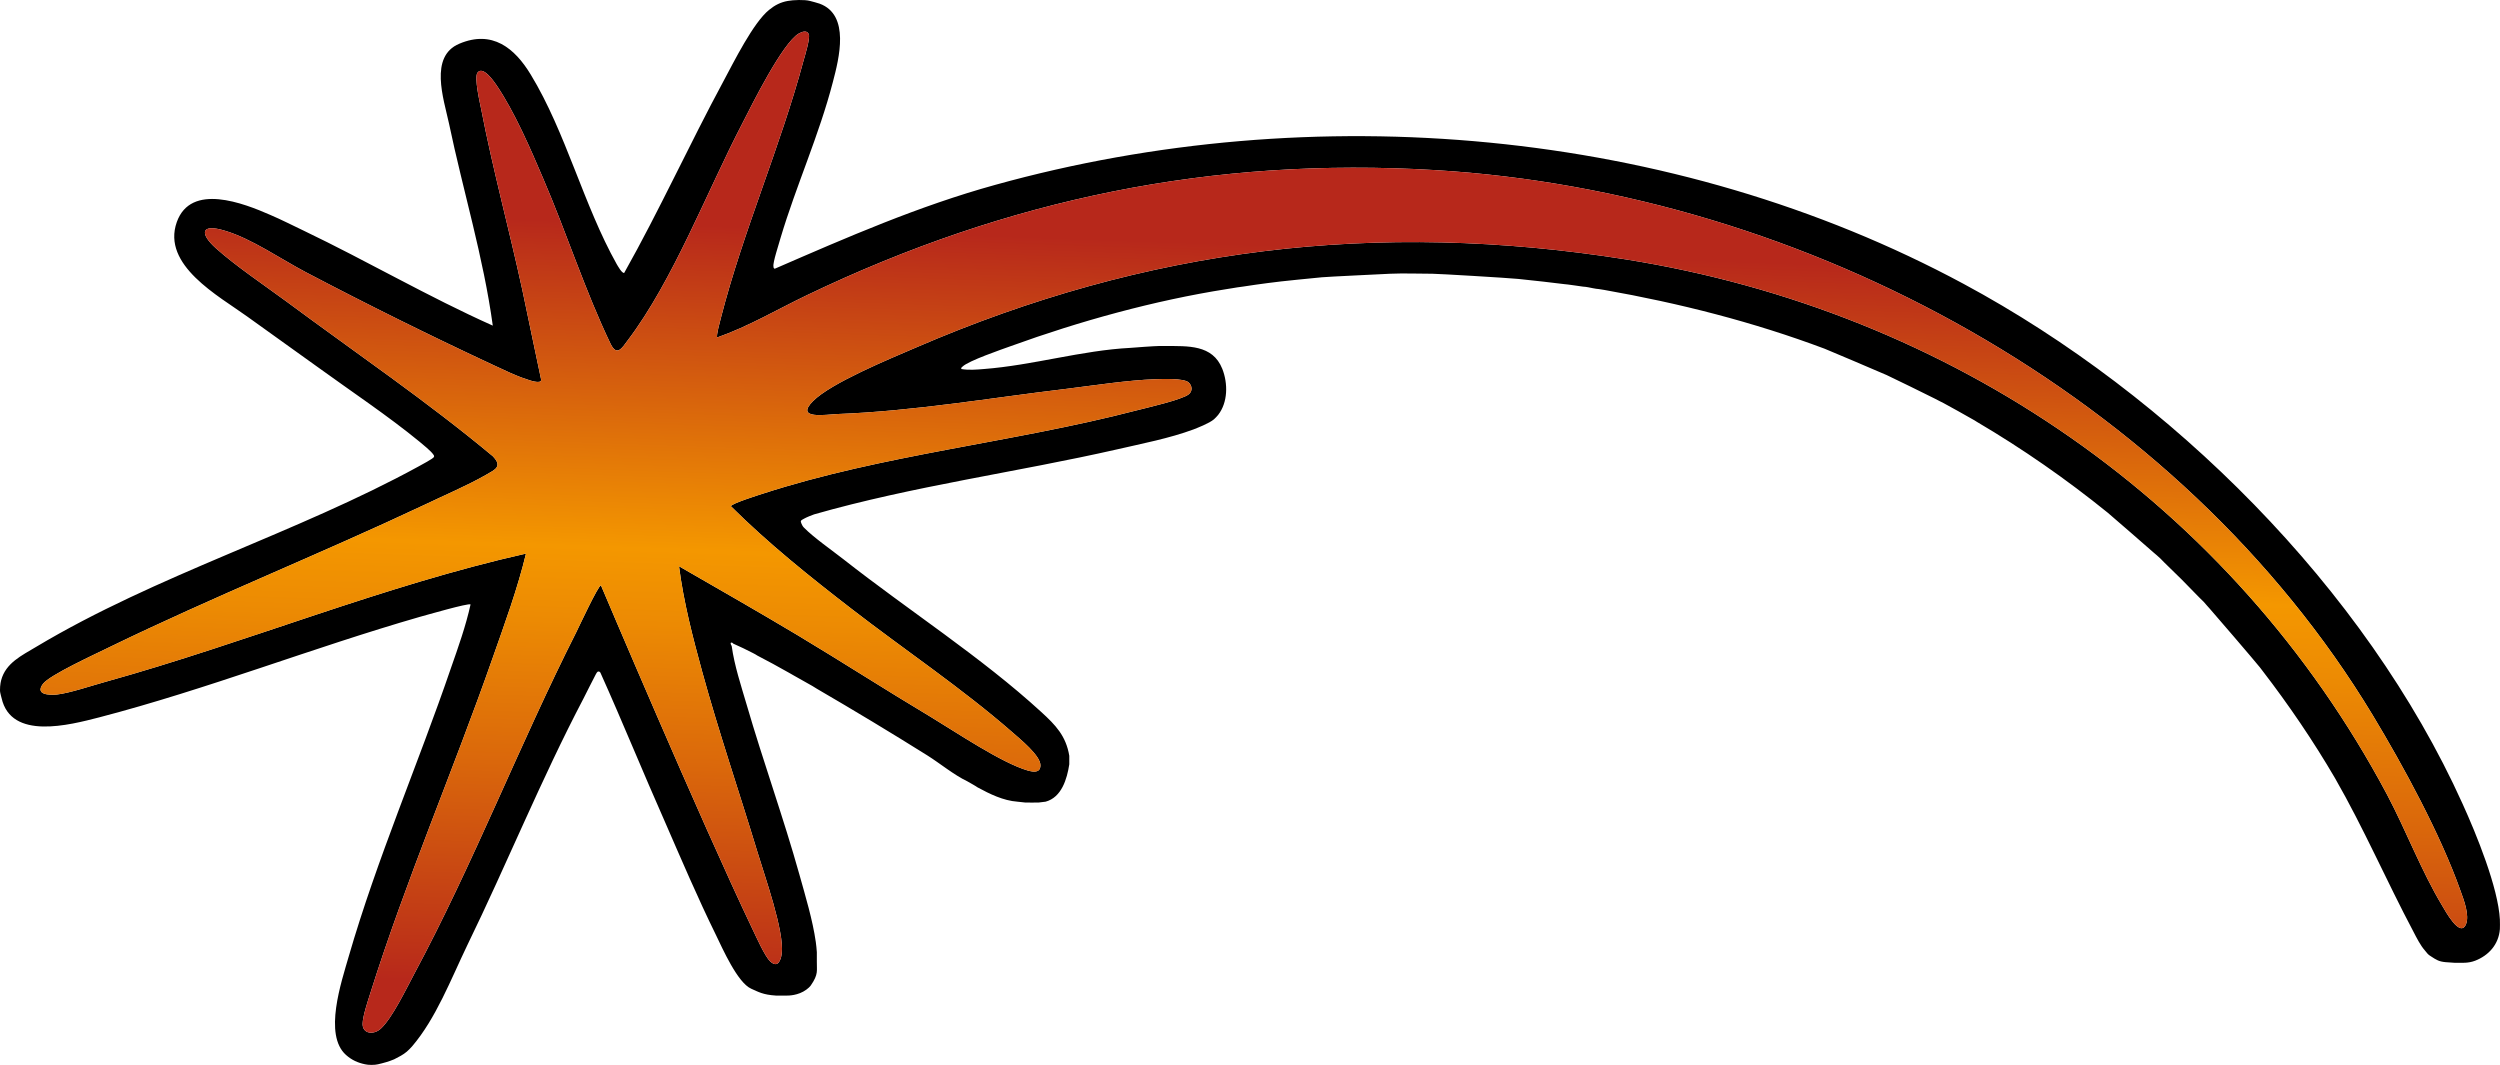
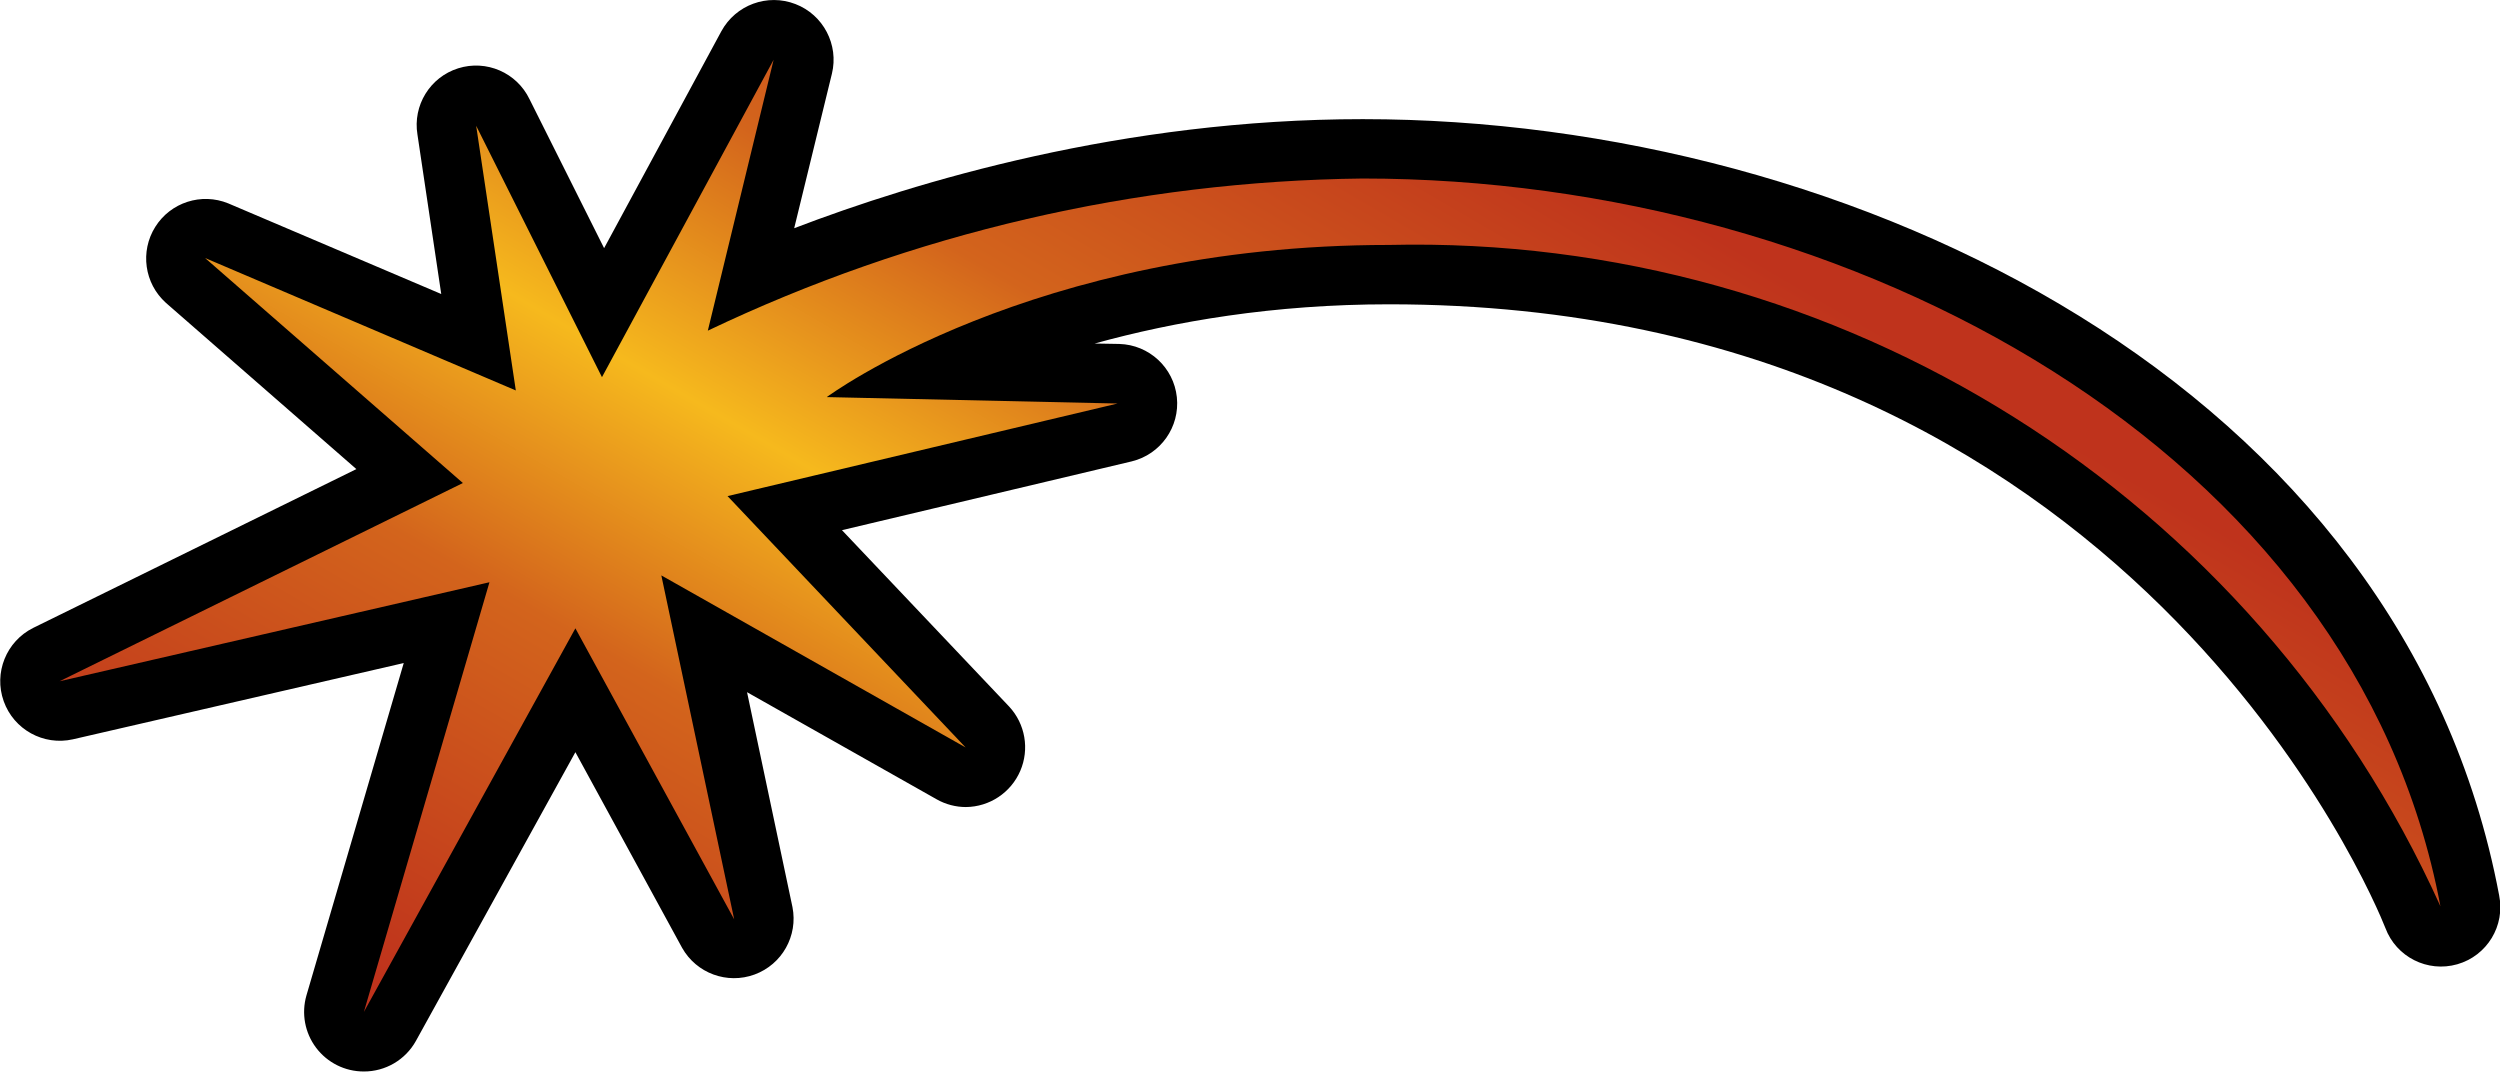
- <svg xmlns="http://www.w3.org/2000/svg" id="Layer_2" width="500" height="212.983" viewBox="0 0 500 212.983">
-   <defs>
-     <style>.cls-1{fill:url(#linear-gradient);}</style>
-     <linearGradient id="linear-gradient" x1="248.344" y1="230.909" x2="265.091" y2="-254.129" gradientUnits="userSpaceOnUse">
-       <stop offset=".06" stop-color="#b7281b" />
-       <stop offset=".072" stop-color="#bc3118" />
-       <stop offset=".151" stop-color="#da670b" />
-       <stop offset=".21" stop-color="#ec8a03" />
-       <stop offset=".241" stop-color="#f49700" />
-       <stop offset=".375" stop-color="#b7281b" />
-       <stop offset=".513" stop-color="#b7281b" />
-     </linearGradient>
-   </defs>
-   <g id="Layer_2_copy_2">
-     <path d="M499.982,183.96c-.332-6.436-4.733-17.19-7.474-23.21-19.473-43.14-58.337-81.672-99.775-103.968-58.129-31.307-130.168-37.452-193.696-19.806-15.321,4.235-29.563,10.463-44.095,16.775-.208-.083-.249-.249-.249-.457-.166-.789,1.121-4.567,1.412-5.688,3.114-10.463,7.723-20.594,10.463-31.182,1.246-4.733,3.488-13.453-2.657-15.695-.623-.208-1.287-.374-1.91-.54-1.08-.291-3.363-.208-4.443,0-1.412.249-2.574.83-3.737,1.785-3.156,2.533-7.059,10.422-9.093,14.2-6.851,12.705-12.83,25.868-19.888,38.407-.457.125-1.287-1.412-1.495-1.744-6.602-11.751-10.173-26.366-17.19-37.909-3.239-5.356-7.723-8.968-14.283-6.187-6.062,2.533-3.156,10.962-2.076,15.944,2.823,13.494,6.892,26.74,8.761,40.441-12.913-5.771-25.12-12.913-37.867-19.017-2.2-1.038-4.36-2.159-6.602-3.114-5.398-2.367-15.902-6.477-18.726,1.412-3.073,8.636,8.387,14.781,14.075,18.892,4.65,3.322,9.301,6.685,13.951,10.006,6.643,4.817,14.242,9.882,20.511,15.031.706.581,2.284,1.869,2.74,2.533.125.166.208.249.166.498-.083.332-2.574,1.619-3.073,1.91-24.497,13.411-52.316,21.633-76.482,36.082-2.907,1.744-6.104,3.239-7.017,6.685-.166.581-.332,1.952-.166,2.575.083.415.166.664.249.996,1.91,8.47,13.536,5.398,19.515,3.861,21.674-5.647,42.642-13.91,64.108-20.096,1.246-.332,9.799-2.823,10.173-2.491-.955,4.318-2.45,8.512-3.903,12.664-6.602,19.307-14.781,38.116-20.47,57.756-1.453,5.065-5.065,15.653-.54,19.681,1.163,1.038,2.408,1.578,3.82,1.868.623.166,1.951.166,2.574,0,1.079-.249,2.159-.54,3.239-.996.332-.166,1.329-.706,1.329-.706.415-.249.83-.498,1.204-.83.291-.249.789-.747,1.038-1.038,4.775-5.564,7.806-13.494,11.003-20.138,7.972-16.359,14.823-33.3,23.252-49.369.83-1.619,1.661-3.322,2.491-4.899.083-.083.249-.623.581-.581.249,0,.374.249.415.374,4.277,9.508,8.512,19.93,12.913,29.854,3.239,7.432,6.519,15.113,10.09,22.38,1.37,2.824,4.36,9.633,7.1,10.837,1.412.623,2.325,1.204,4.941,1.37h2.2c.166,0,2.242.042,3.903-1.204.249-.166.706-.581.872-.83,1.578-2.284,1.163-2.948,1.204-4.775v-1.869c0-.332-.166-1.744-.208-2.034-.623-4.401-2.076-9.176-3.28-13.494-3.197-11.418-7.225-22.546-10.546-33.964-1.121-3.82-2.45-7.806-2.989-11.709,0-.125-.332-.415-.166-.706.29-.083.374.125.498.208,1.287.581,2.657,1.204,3.903,1.868.374.166.664.374.872.498,2.076,1.079,4.235,2.242,6.27,3.405.332.166.623.374.872.498,1.287.748,2.616,1.453,3.903,2.201.291.166.581.374.872.54,7.349,4.277,14.865,8.802,22.089,13.328,2.574,1.619,5.315,3.903,8.014,5.19.249.124,1.08.623,1.163.664.374.208.623.374.872.54,2.45,1.329,5.149,2.657,7.972,2.865.374.042,1.412.166,1.536.166.913,0,1.827.042,2.74,0,.083,0,1.038-.124,1.37-.166,3.197-.872,4.277-4.526,4.733-7.474v-1.702c-.664-3.986-2.741-6.145-5.605-8.761-11.958-10.962-26.698-20.428-39.528-30.518-2.284-1.786-6.021-4.401-7.931-6.353-.249-.249-.374-.498-.498-.789-.291-.623-.083-.664.498-.996.415-.249,1.744-.789,2.034-.872,19.722-5.647,40.525-8.429,60.579-12.996,5.024-1.162,10.463-2.2,15.28-3.986.623-.249,3.156-1.204,4.111-2.034.208-.208.664-.623.83-.872,1.952-2.491,1.993-6.27.83-9.218-1.952-4.899-6.934-4.526-11.377-4.567h-1.204c-.789,0-5.439.332-5.771.374-9.758.498-19.556,3.488-29.355,4.235-1.495.125-2.99.249-4.484,0-.083-.291.083-.332.249-.498,1.204-1.162,7.764-3.405,9.716-4.111,13.743-4.983,28.608-9.093,43.099-11.377l1.038-.166c.747-.125,1.453-.249,2.2-.332.415-.083,4.816-.706,4.941-.706,1.287-.166,2.616-.332,2.699-.332,1.162-.125,5.065-.54,8.18-.83,1.287-.124,12.124-.623,13.619-.706,2.823-.125,5.647,0,8.47,0,1.162,0,15.155.83,17.19,1.038.996.083,9.135.996,9.176,1.038.374,0,3.695.498,3.737.498.789.042,1.37.208,2.076.332.374.083.747.124,1.162.166.249.042.997.166,1.038.166,15.031,2.657,29.771,6.394,44.054,11.751.124.042,11.044,4.65,12.415,5.273.249.083,9.135,4.443,9.674,4.733.581.332,1.162.581,1.702.872.374.166,5.315,2.948,5.813,3.239.249.124.581.332.83.498,9.176,5.398,17.937,11.501,26.2,18.186.208.166,8.886,7.681,9.176,7.972.415.374.872.706,1.37,1.204s.996,1.038,1.536,1.536c1.869,1.785,3.654,3.571,5.439,5.439.54.581,1.121,1.121,1.702,1.702.457.498.83.996,1.204,1.37.291.29,9.301,10.795,10.006,11.709.042.083.498.623.54.706,5.232,6.809,10.131,13.993,14.491,21.466,5.73,9.965,10.297,20.553,15.695,30.726.623,1.204,1.37,2.699,2.284,3.737.332.374.581.83,1.204,1.163,1.08.706,1.578,1.038,2.907,1.162.332.042,1.702.125,1.785.125,1.536,0,2.741.124,4.152-.415,2.657-1.038,4.692-3.197,4.941-6.311.042-.54,0-1.287,0-1.869ZM493.172,184.915c-1.204,2.657-4.111-2.74-4.733-3.778-4.194-6.976-7.183-14.948-11.003-22.172-30.975-58.213-87.194-96.702-152.257-107.083-49.908-7.931-95.872-2.325-142.043,17.646-5.107,2.2-16.941,7.059-20.553,10.712-3.695,3.737,2.741,2.657,4.775,2.574,15.487-.581,30.767-3.239,46.088-5.066,5.688-.706,12.041-1.702,17.688-1.91,1.37-.041,5.564-.208,6.56.623.747.623.872,1.785.042,2.408-1.329,1.08-8.47,2.699-10.546,3.239-24.58,6.394-50.573,8.802-74.696,16.65-.789.249-6.311,1.993-6.311,2.491,7.474,7.432,15.819,14.117,24.165,20.553,10.63,8.221,22.006,15.819,32.137,24.663,1.453,1.287,5.688,4.692,5.605,6.644-.042,1.536-1.453,1.287-2.533.996-5.273-1.536-14.366-7.682-19.39-10.712-8.969-5.356-17.73-11.003-26.657-16.359-7.848-4.692-15.778-9.218-23.708-13.785.913,7.142,2.74,14.159,4.65,21.134,3.322,12.082,7.391,23.999,11.044,36.04,1.412,4.692,5.398,15.861,4.858,20.262-.166,1.37-.789,2.989-2.284,1.619-1.121-1.038-2.865-5.024-3.612-6.56-10.38-21.715-30.269-68.676-30.269-68.676-.54,0-4.443,8.387-4.941,9.384-11.377,22.505-20.511,46.172-32.428,68.385-1.578,2.948-4.36,8.761-6.644,10.878-1.37,1.287-3.654,1.121-3.654-.913,0-1.495,1.038-4.567,1.537-6.145,7.058-22.463,16.691-44.801,24.497-67.139,2.408-6.851,4.941-13.743,6.644-20.802-28.608,6.436-55.804,17.771-83.997,25.618-2.74.747-7.225,2.284-9.84,2.574-1.495.125-4.401.083-2.782-2.117,1.287-1.786,10.795-6.104,13.37-7.391,20.678-10.048,42.061-18.601,62.863-28.4,3.986-1.91,8.595-3.862,12.373-6.021,1.869-1.08,3.363-1.661,1.37-3.737-13.245-11.044-27.487-20.719-41.313-30.975-4.401-3.239-10.09-7.058-14.075-10.629-3.28-2.948-3.031-4.982,1.827-3.488,5.315,1.578,11.21,5.688,16.193,8.304,12.332,6.477,24.996,12.747,37.66,18.643,1.993.914,4.318,2.076,6.436,2.74.457.166,2.948,1.08,2.948.125-1.287-5.979-2.491-12-3.779-18.02-2.616-12.041-5.896-24.082-8.221-36.123-.291-1.412-1.412-6.27-.747-7.266,1.08-1.495,3.28,1.702,3.82,2.491,3.612,5.315,6.809,12.747,9.342,18.684,4.65,10.795,8.429,22.587,13.494,33.092,1.246,2.491,2.242.83,3.405-.748,9.093-11.999,15.861-29.812,22.92-43.389,1.951-3.82,8.014-16.069,11.294-17.979.623-.332,1.578-.747,1.993.124.332.748-.748,4.235-1.038,5.273-4.65,17.314-12.083,34.13-16.526,51.445-.166.664-.996,3.612-.747,3.945,6.27-2.201,12-5.605,17.979-8.47,40.109-19.224,81.008-27.694,125.684-24.995,74.073,4.484,148.811,45.05,187.426,108.993,6.187,10.256,13.577,23.875,17.564,35.127.664,1.827,1.868,4.941,1.079,6.768Z" />
-     <path class="cls-1" d="M493.172,184.915c-1.204,2.657-4.111-2.74-4.733-3.778-4.194-6.976-7.183-14.948-11.003-22.172-30.975-58.213-87.194-96.702-152.257-107.083-49.908-7.931-95.872-2.325-142.043,17.646-5.107,2.2-16.941,7.059-20.553,10.712-3.695,3.737,2.741,2.657,4.775,2.574,15.487-.581,30.767-3.239,46.088-5.066,5.688-.706,12.041-1.702,17.688-1.91,1.37-.041,5.564-.208,6.56.623.747.623.872,1.785.042,2.408-1.329,1.08-8.47,2.699-10.546,3.239-24.58,6.394-50.573,8.802-74.696,16.65-.789.249-6.311,1.993-6.311,2.491,7.474,7.432,15.819,14.117,24.165,20.553,10.63,8.221,22.006,15.819,32.137,24.663,1.453,1.287,5.688,4.692,5.605,6.644-.042,1.536-1.453,1.287-2.533.996-5.273-1.536-14.366-7.682-19.39-10.712-8.969-5.356-17.73-11.003-26.657-16.359-7.848-4.692-15.778-9.218-23.708-13.785.913,7.142,2.74,14.159,4.65,21.134,3.322,12.082,7.391,23.999,11.044,36.04,1.412,4.692,5.398,15.861,4.858,20.262-.166,1.37-.789,2.989-2.284,1.619-1.121-1.038-2.865-5.024-3.612-6.56-10.38-21.715-30.269-68.676-30.269-68.676-.54,0-4.443,8.387-4.941,9.384-11.377,22.505-20.511,46.172-32.428,68.385-1.578,2.948-4.36,8.761-6.644,10.878-1.37,1.287-3.654,1.121-3.654-.913,0-1.495,1.038-4.567,1.537-6.145,7.058-22.463,16.691-44.801,24.497-67.139,2.408-6.851,4.941-13.743,6.644-20.802-28.608,6.436-55.804,17.771-83.997,25.618-2.74.747-7.225,2.284-9.84,2.574-1.495.125-4.401.083-2.782-2.117,1.287-1.786,10.795-6.104,13.37-7.391,20.678-10.048,42.061-18.601,62.863-28.4,3.986-1.91,8.595-3.862,12.373-6.021,1.869-1.08,3.363-1.661,1.37-3.737-13.245-11.044-27.487-20.719-41.313-30.975-4.401-3.239-10.09-7.058-14.075-10.629-3.28-2.948-3.031-4.982,1.827-3.488,5.315,1.578,11.21,5.688,16.193,8.304,12.332,6.477,24.996,12.747,37.66,18.643,1.993.914,4.318,2.076,6.436,2.74.457.166,2.948,1.08,2.948.125-1.287-5.979-2.491-12-3.779-18.02-2.616-12.041-5.896-24.082-8.221-36.123-.291-1.412-1.412-6.27-.747-7.266,1.08-1.495,3.28,1.702,3.82,2.491,3.612,5.315,6.809,12.747,9.342,18.684,4.65,10.795,8.429,22.587,13.494,33.092,1.246,2.491,2.242.83,3.405-.748,9.093-11.999,15.861-29.812,22.92-43.389,1.951-3.82,8.014-16.069,11.294-17.979.623-.332,1.578-.747,1.993.124.332.748-.748,4.235-1.038,5.273-4.65,17.314-12.083,34.13-16.526,51.445-.166.664-.996,3.612-.747,3.945,6.27-2.201,12-5.605,17.979-8.47,40.109-19.224,81.008-27.694,125.684-24.995,74.073,4.484,148.811,45.05,187.426,108.993,6.187,10.256,13.577,23.875,17.564,35.127.664,1.827,1.868,4.941,1.079,6.768Z" />
-   </g>
+ <svg xmlns="http://www.w3.org/2000/svg" width="116.66" height="50">
+   <path d="M16.97 50a2.78 2.78 0 0 1-2.67-3.55l4.54-15.51L3.4 34.5a2.78 2.78 0 0 1-1.85-5.2l15.08-7.41-8.89-7.76a2.78 2.78 0 0 1 2.91-4.64l9.94 4.23-1.11-7.44a2.77 2.77 0 0 1 5.23-1.65l3.48 6.95 5.47-10.12A2.79 2.79 0 0 1 37.12.19c1.3.5 2.03 1.9 1.7 3.25l-1.76 7.21c5.67-2.17 15.35-5.09 26.53-5.09 22.96 0 48.56 12.44 53.03 36.22a2.77 2.77 0 0 1-5.31 1.52c-.47-1.19-11.88-29.1-46.49-29.1-5.4 0-10.01.8-13.74 1.83l1.15.02a2.78 2.78 0 0 1 .58 5.48l-13.52 3.21 7.8 8.23a2.79 2.79 0 0 1-2.02 4.69c-.46 0-.94-.12-1.36-.36l-8.85-5 2.12 10.03a2.78 2.78 0 0 1-5.15 1.9l-4.98-9.13-7.44 13.47A2.77 2.77 0 0 1 16.97 50" />
+   <path fill="url(#a)" d="M28.09 17.6 22.22 5.87l1.85 12.35-14.5-6.18 12.03 10.5-18.82 9.25 20.06-4.62-5.86 20.05 9.87-17.9 7.41 13.58-3.4-16.05 14.2 8.03-11.11-11.73 18.2-4.32-13.57-.3s9.56-7.1 26.23-7.1a52.5 52.5 0 0 1 49.07 30.86c-4-21.3-27.46-33.96-50.3-33.96a72.95 72.95 0 0 0-30.55 7.1L36.1 2.79 28.09 17.6z" />
+   <linearGradient id="a" x1="-499.1" x2="-496.99" y1="-15.17" y2="-15.17" gradientTransform="rotate(-60 -6811.15 -12802.54) scale(29.1)" gradientUnits="userSpaceOnUse">
+     <stop offset="0" stop-color="#bf331c" />
+     <stop offset=".3" stop-color="#d3641c" />
+     <stop offset=".5" stop-color="#f6b91d" />
+     <stop offset=".7" stop-color="#d3641c" />
+     <stop offset="1" stop-color="#bf331c" />
+   </linearGradient>
</svg>
